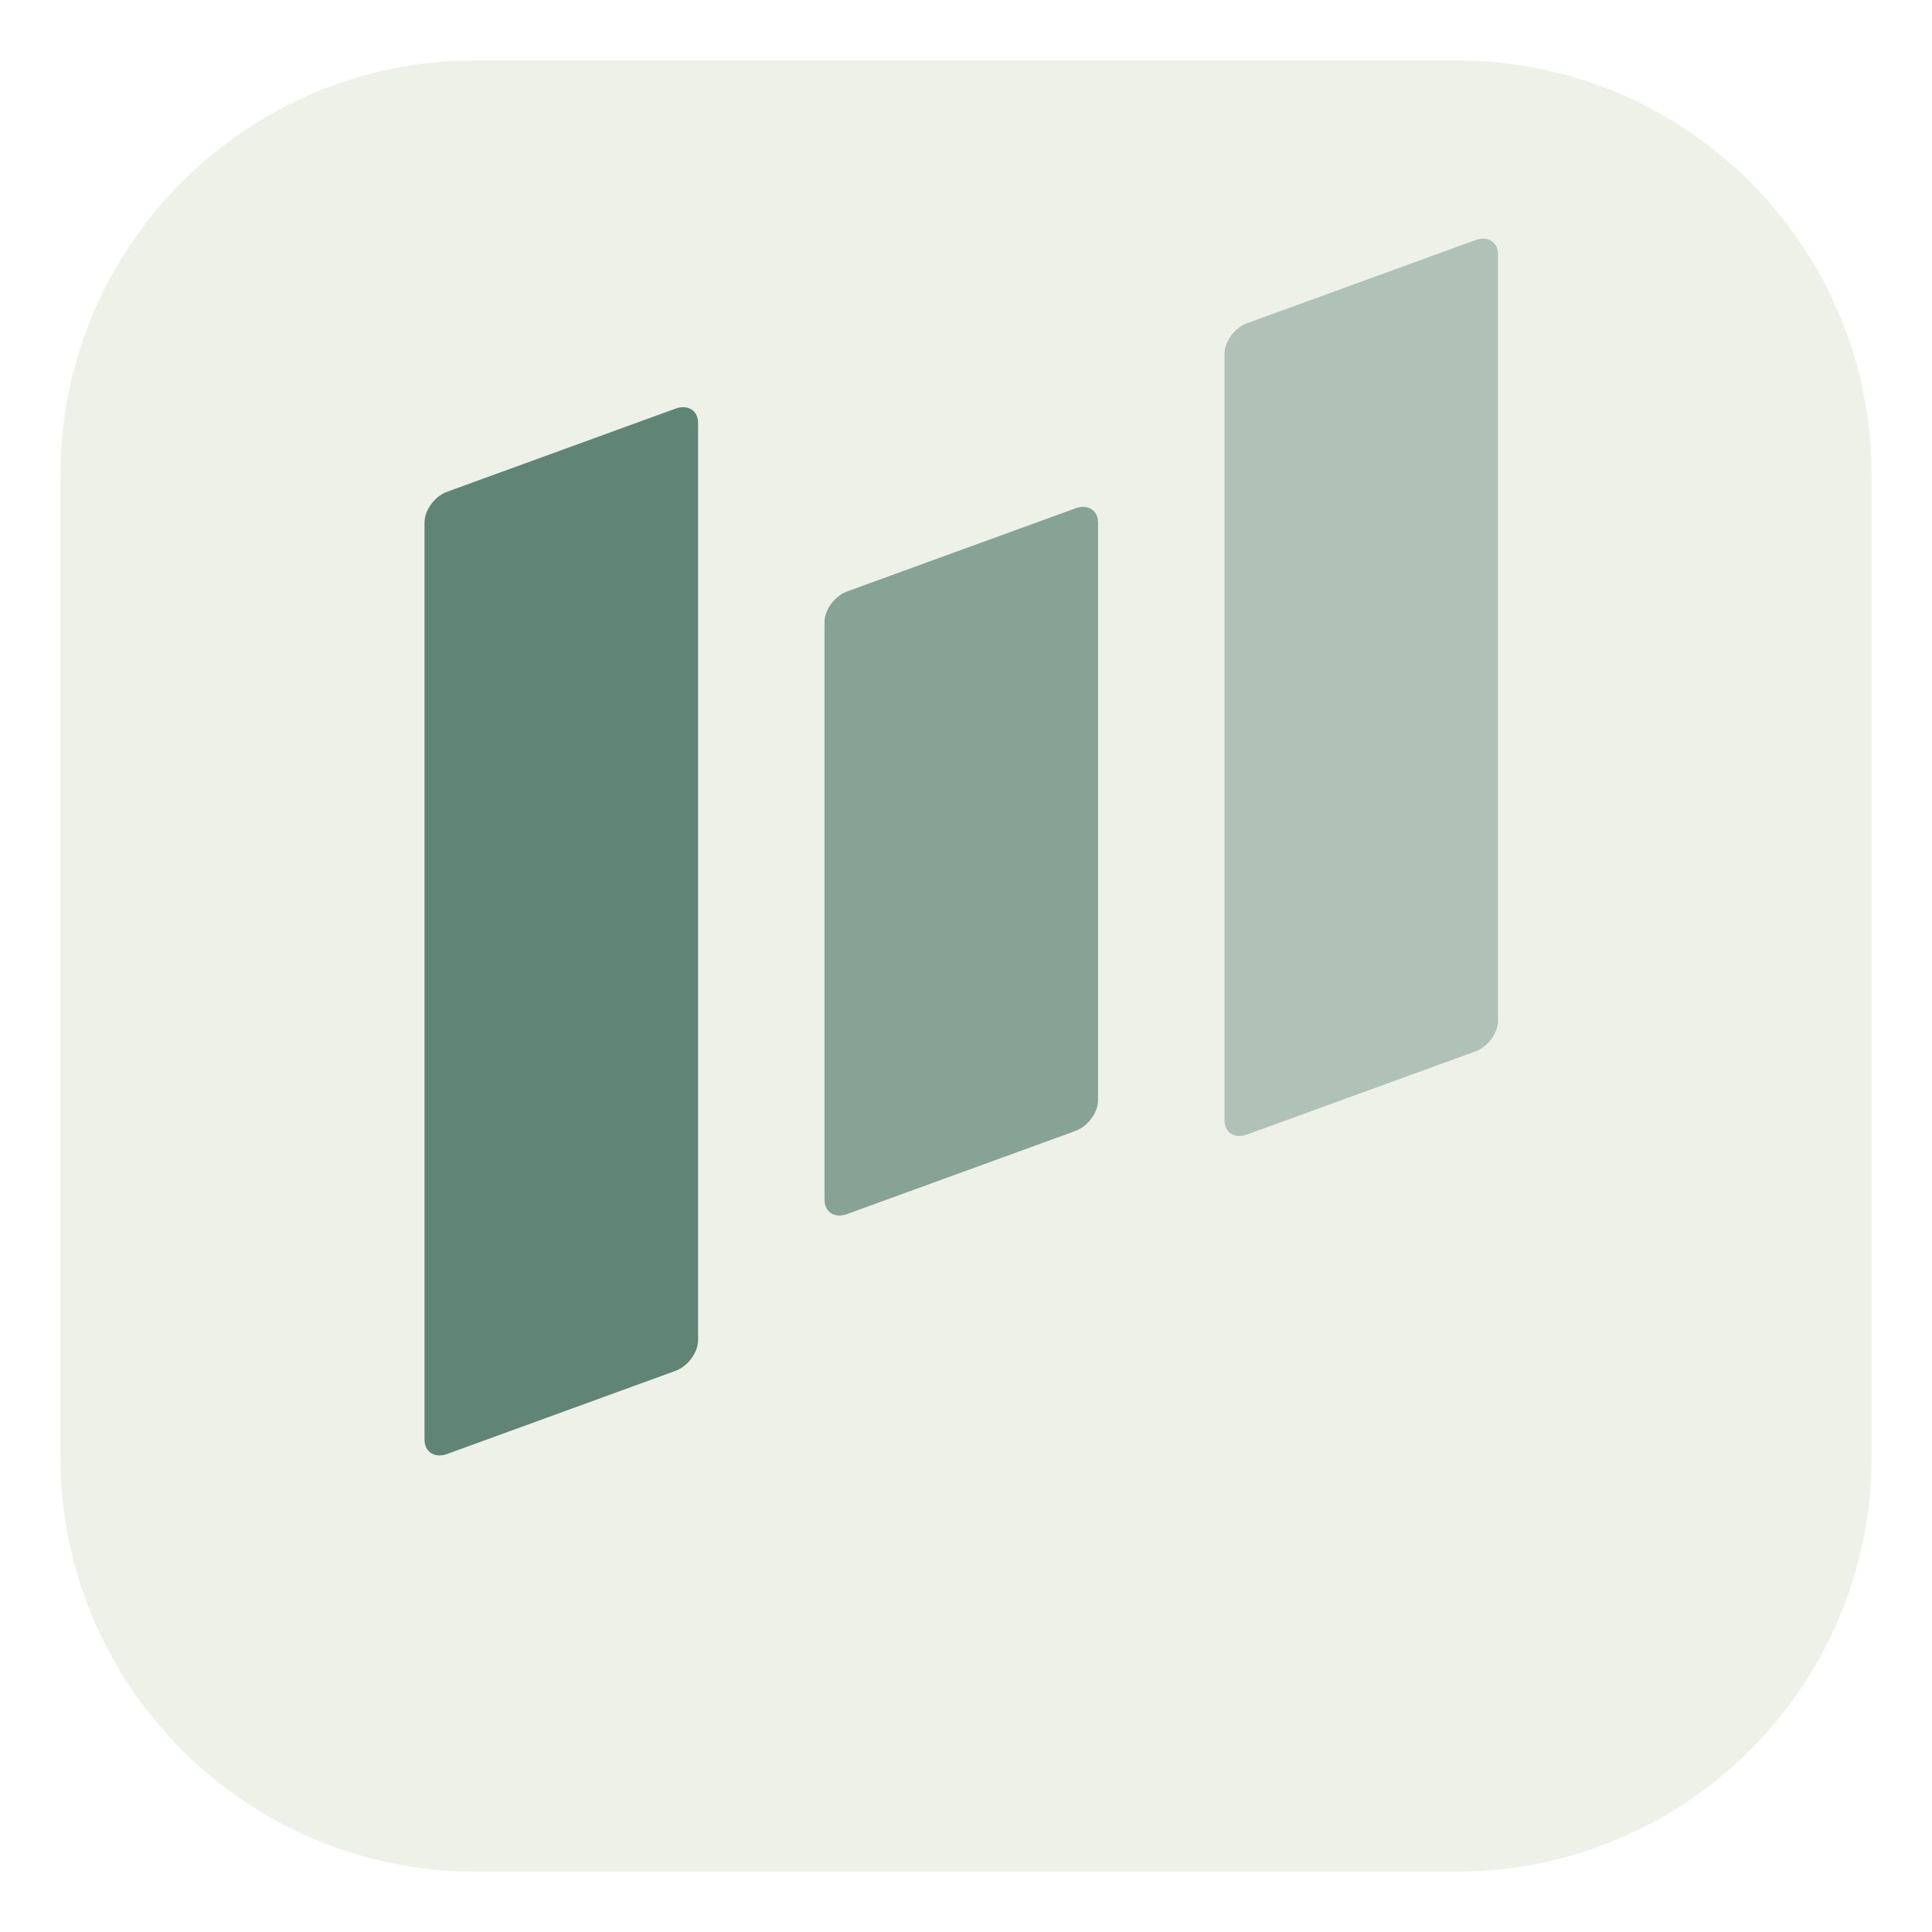
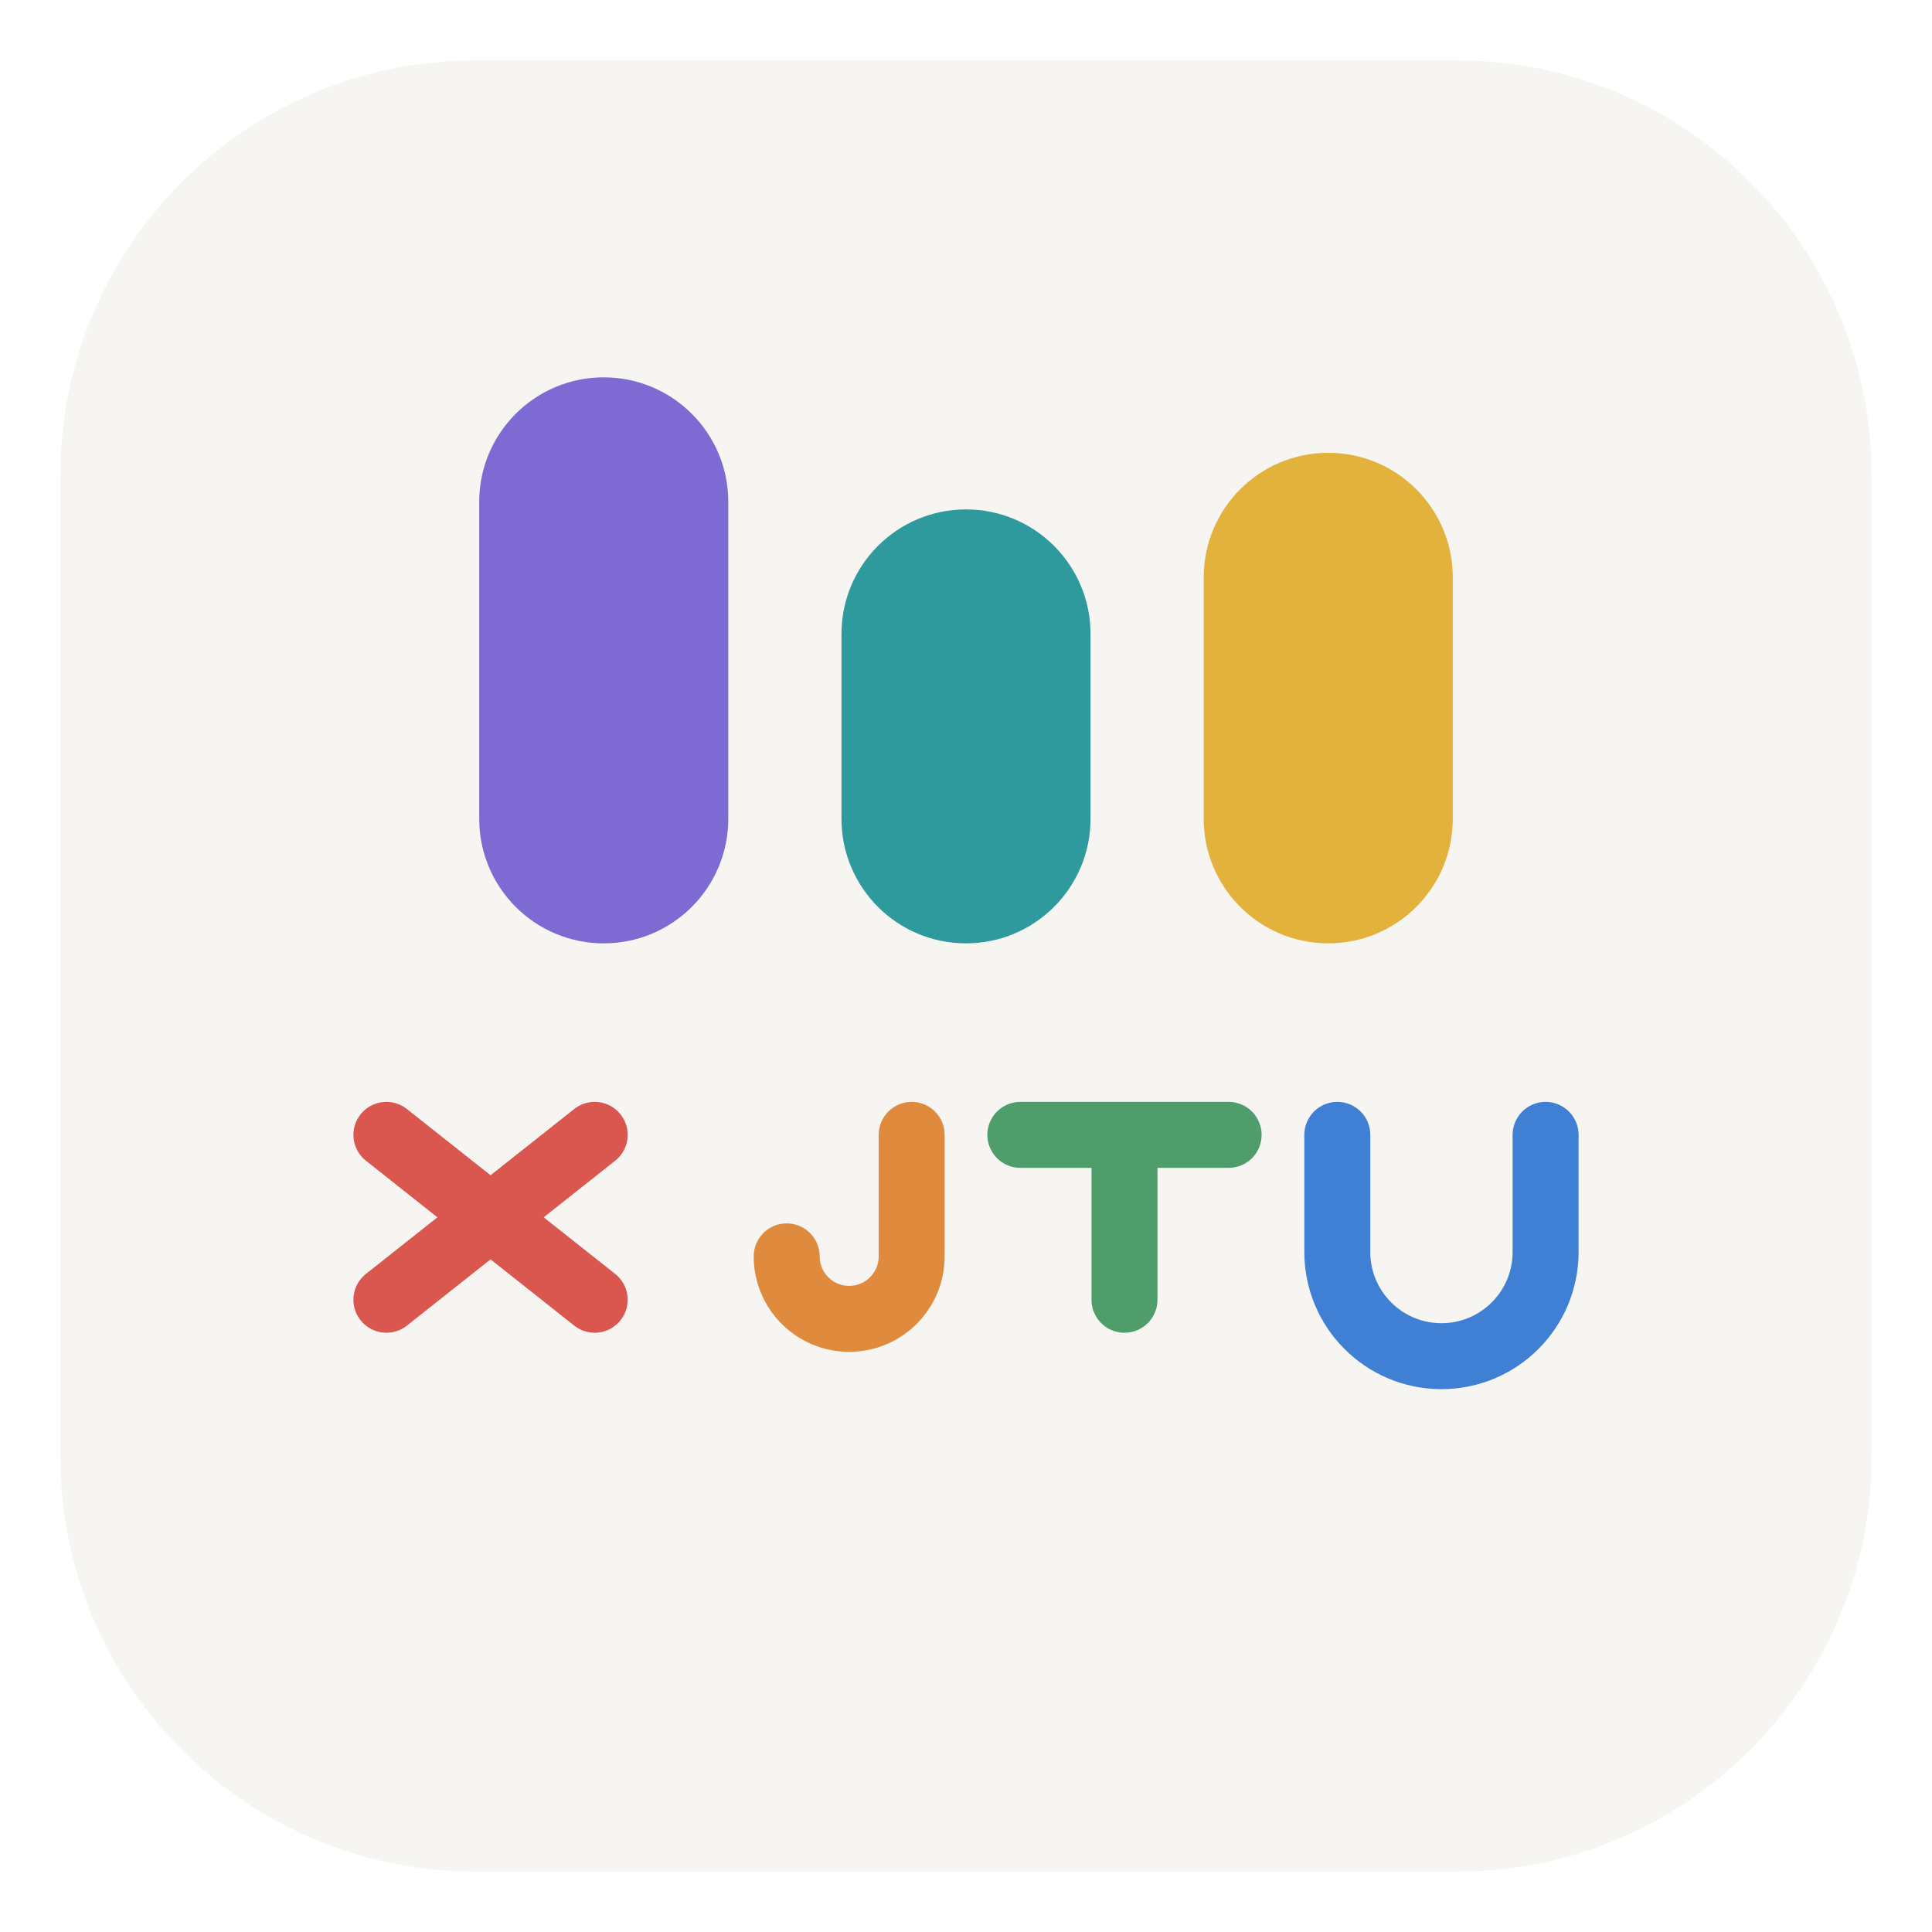
<svg xmlns="http://www.w3.org/2000/svg" width="1024" height="1024" viewBox="0 0 1024 1024">
-   <rect x="32" y="32" width="960" height="960" rx="220" fill="#edf1e8" />
-   <g transform="translate(225 265) skewY(-20)" fill="#608576">
-     <rect width="145" height="510" rx="12" />
-     <rect x="212" y="130" width="145" height="330" rx="12" opacity=".72" />
-     <rect x="424" y="65" width="145" height="430" rx="12" opacity=".43" />
+   <rect x="32" y="32" width="960" height="960" rx="220" fill="#f6f5f1" />
+   <g>
+     <rect x="254" y="200" width="132" height="300" rx="66" fill="#7d6ad2" />
+     <rect x="446" y="270" width="132" height="230" rx="66" fill="#2f9a9d" />
+     <rect x="638" y="240" width="132" height="260" rx="66" fill="#e3b23c" />
+   </g>
+   <g fill="none" stroke-width="76" stroke-linecap="round" stroke-linejoin="round">
+     <g transform="translate(191 590) scale(0.46)" stroke="#d9574f">
+       <path d="M30 25 270 215 M270 25 30 215" />
+     </g>
+     <g transform="translate(359 590) scale(0.46)" stroke="#e08a3e">
+       <path d="M270 25 V165 A72 72 0 0 1 126 165" />
+     </g>
+     <g transform="translate(527 590) scale(0.46)" stroke="#4f9d6b">
+       <path d="M30 25 H270 M150 25 V215" />
+     </g>
+     <g transform="translate(695 590) scale(0.46)" stroke="#3f7fd4">
+       <path d="M30 25 V160 A120 120 0 0 0 270 160 V25" />
+     </g>
  </g>
</svg>
